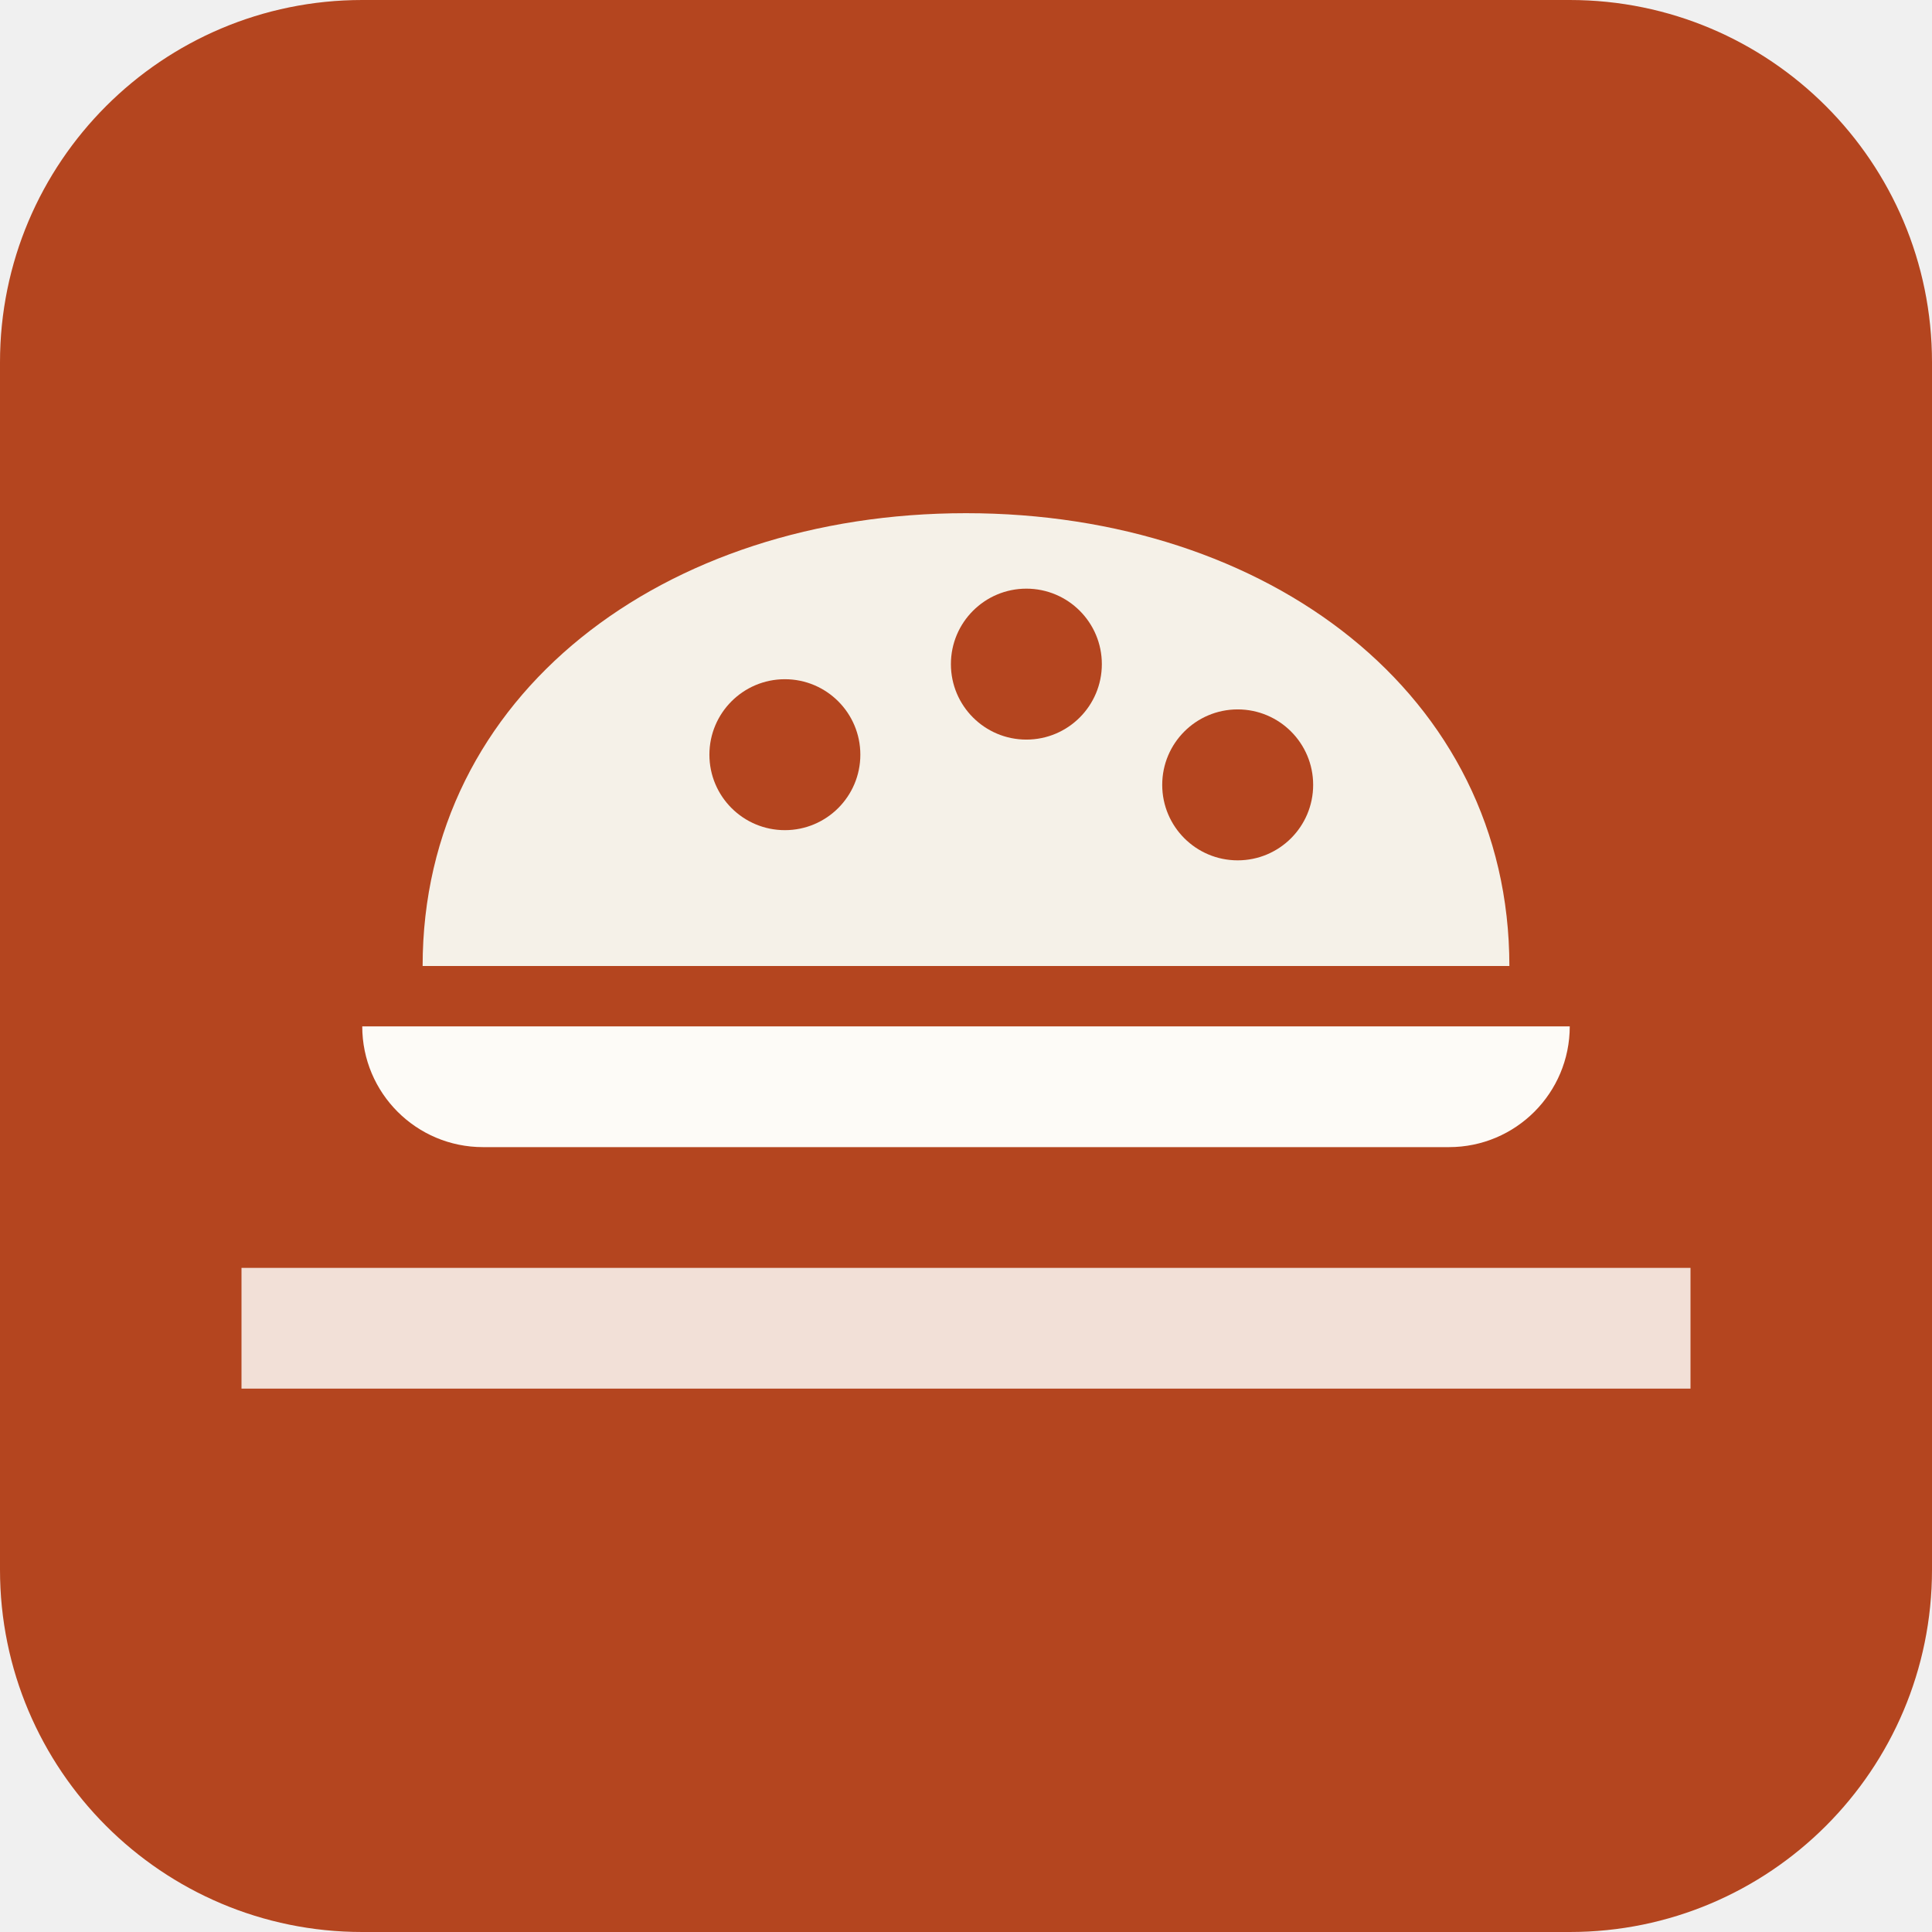
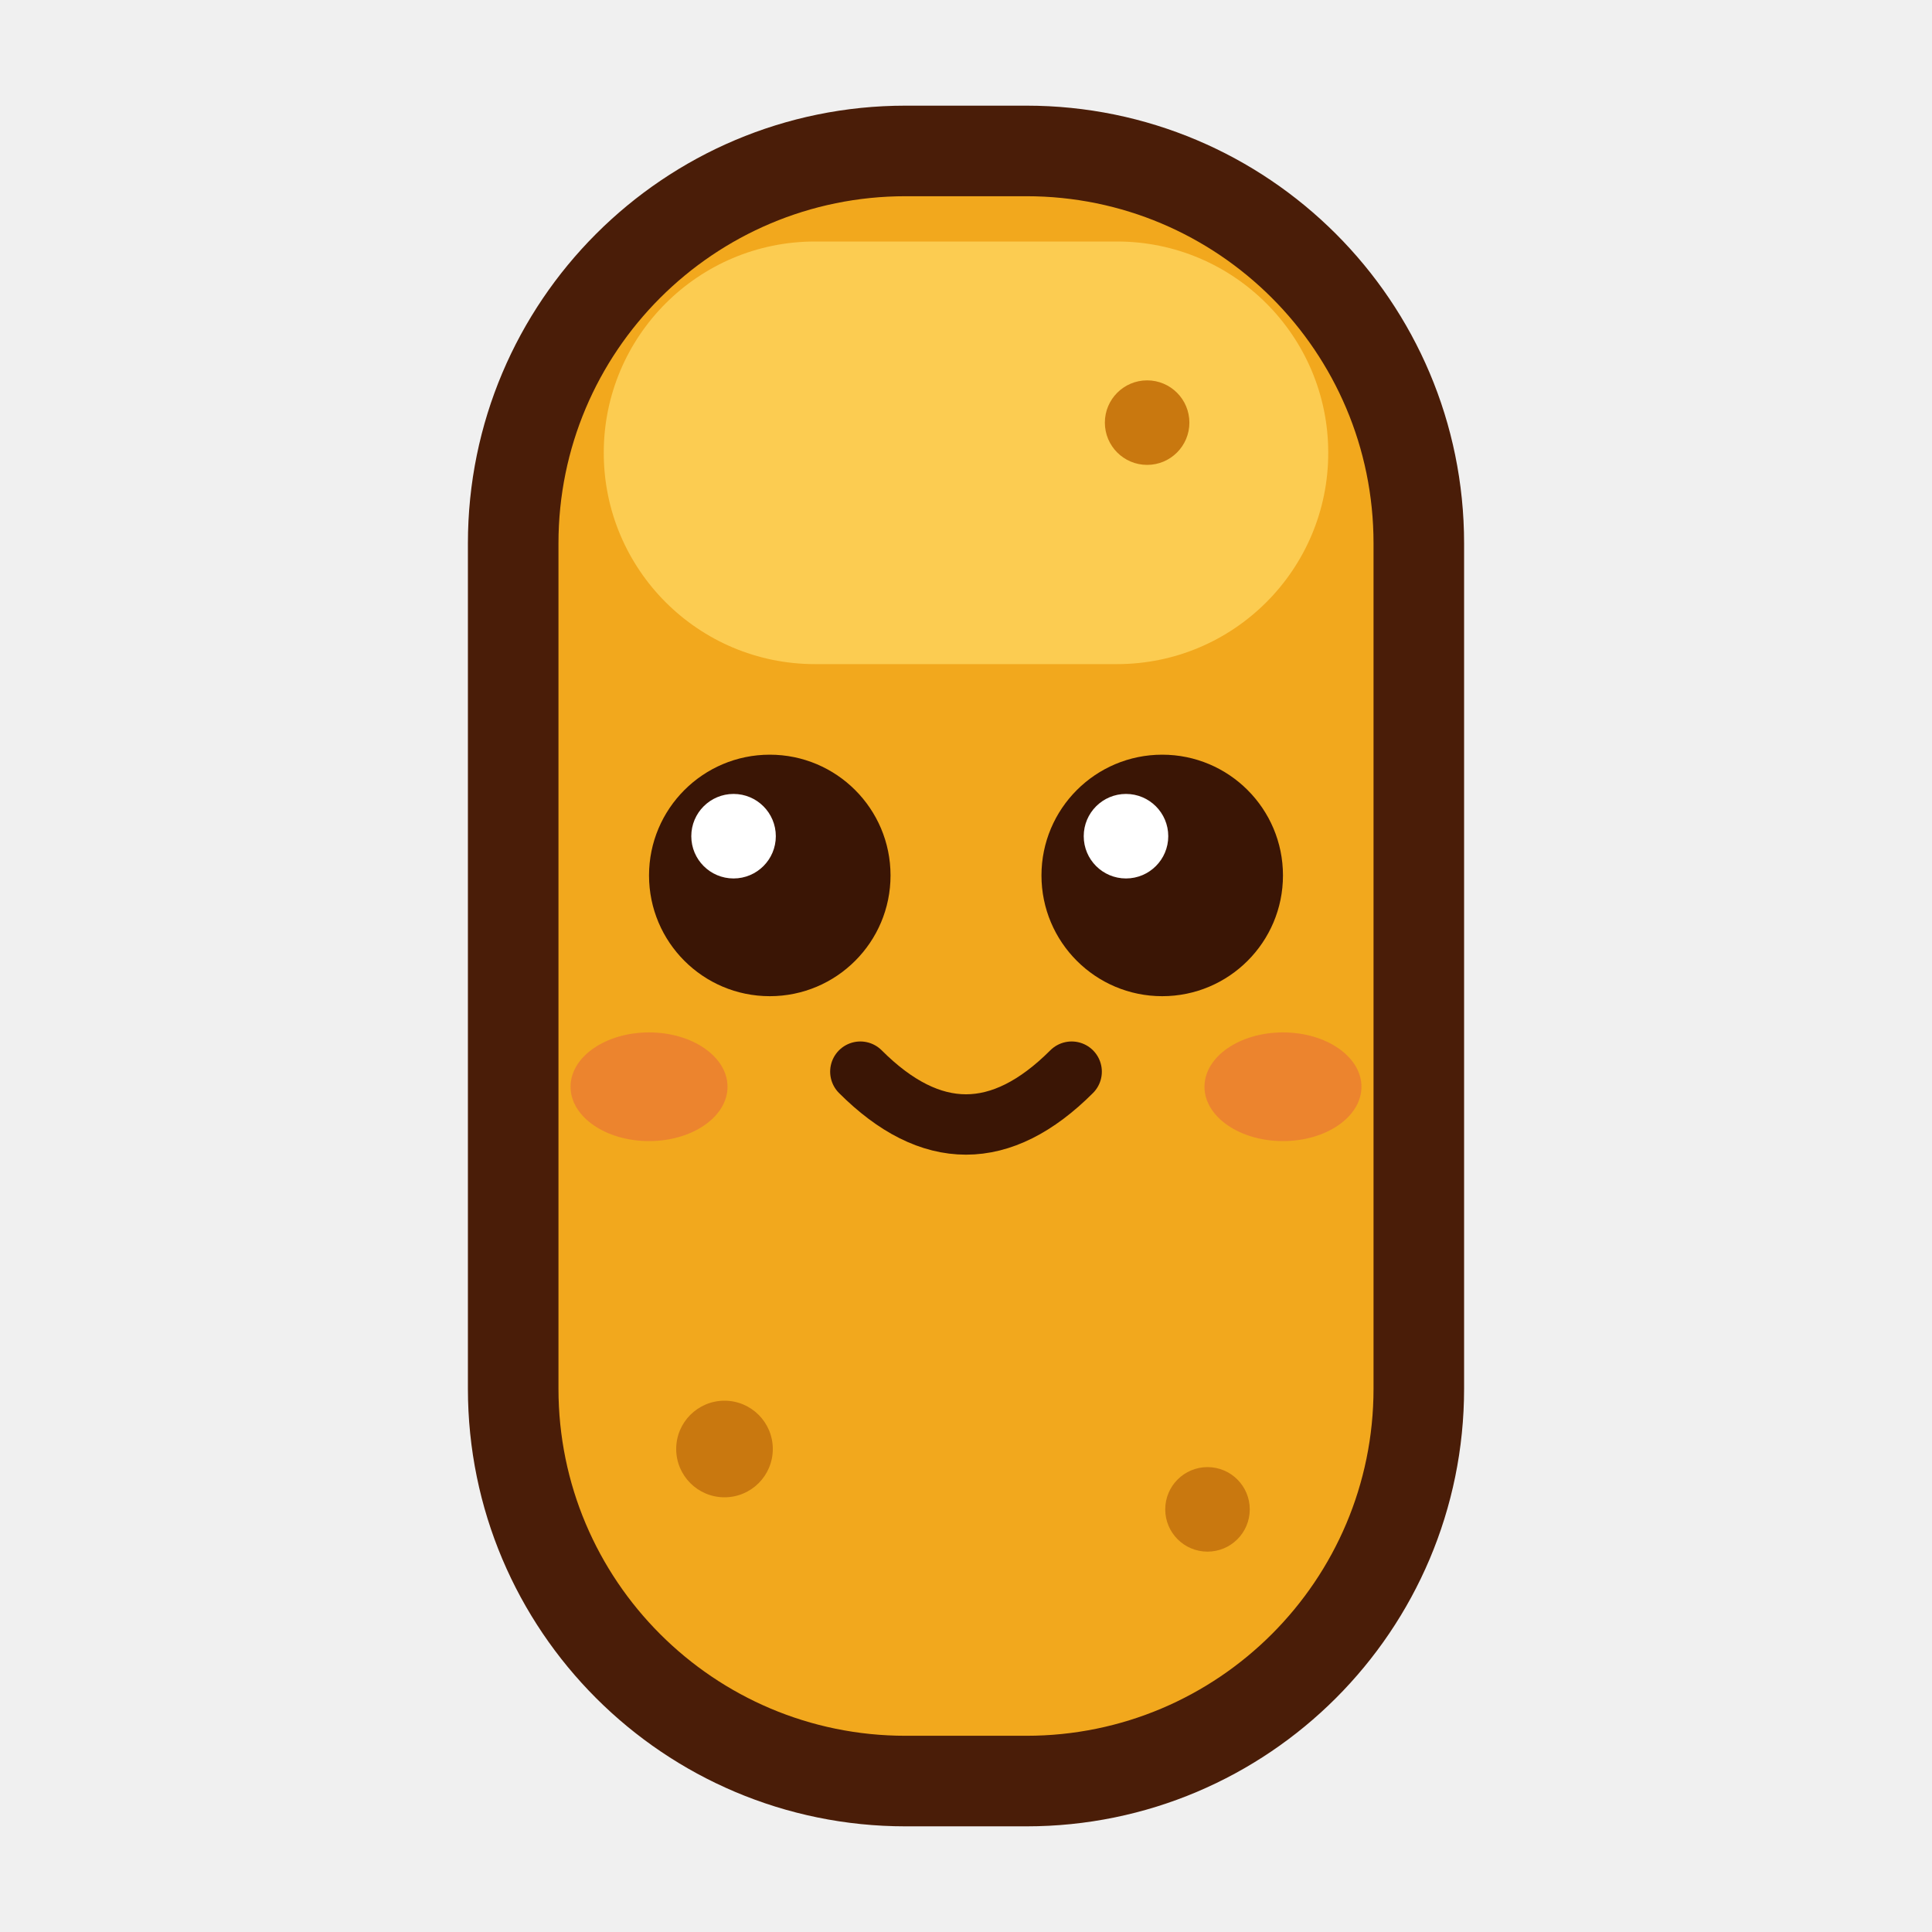
<svg xmlns="http://www.w3.org/2000/svg" viewBox="0 0 64 64" role="img" aria-label="Hotdish">
-   <rect width="64" height="64" rx="12" fill="#b4451f" />
-   <path d="M12 34h40a4 4 0 0 1-4 4H16a4 4 0 0 1-4-4z" fill="#fdfbf7" />
-   <path d="M14 32c0-9 8-15 18-15s18 6 18 15z" fill="#f5f1e8" />
-   <circle cx="26" cy="25" r="2.5" fill="#b4451f" />
-   <circle cx="34" cy="22" r="2.5" fill="#b4451f" />
-   <circle cx="41" cy="26" r="2.5" fill="#b4451f" />
-   <path d="M8 42h48v4H8z" fill="#fdfbf7" opacity="0.85" />
+   <rect x="17" y="5" width="30" height="54" rx="13" fill="#f2a81d" stroke="#4a1d08" stroke-width="3" />
+   <rect x="20" y="8" width="24" height="14" rx="7" fill="#ffd45e" opacity="0.8" />
+   <circle cx="24" cy="48" r="1.6" fill="#c9780f" />
+   <circle cx="40" cy="50" r="1.4" fill="#c9780f" />
+   <circle cx="38" cy="14" r="1.4" fill="#c9780f" />
+   <circle cx="25.5" cy="29" r="4" fill="#3a1505" />
+   <circle cx="38.5" cy="29" r="4" fill="#3a1505" />
+   <circle cx="24.3" cy="27.7" r="1.4" fill="#fff" />
+   <circle cx="37.3" cy="27.7" r="1.4" fill="#fff" />
+   <ellipse cx="21.5" cy="36" rx="2.6" ry="1.8" fill="#e8663d" opacity="0.55" />
+   <ellipse cx="42.5" cy="36" rx="2.6" ry="1.8" fill="#e8663d" opacity="0.55" />
+   <path d="M28.5 35.5q3.5 3.5 7 0" fill="none" stroke="#3a1505" stroke-width="2" stroke-linecap="round" />
</svg>
